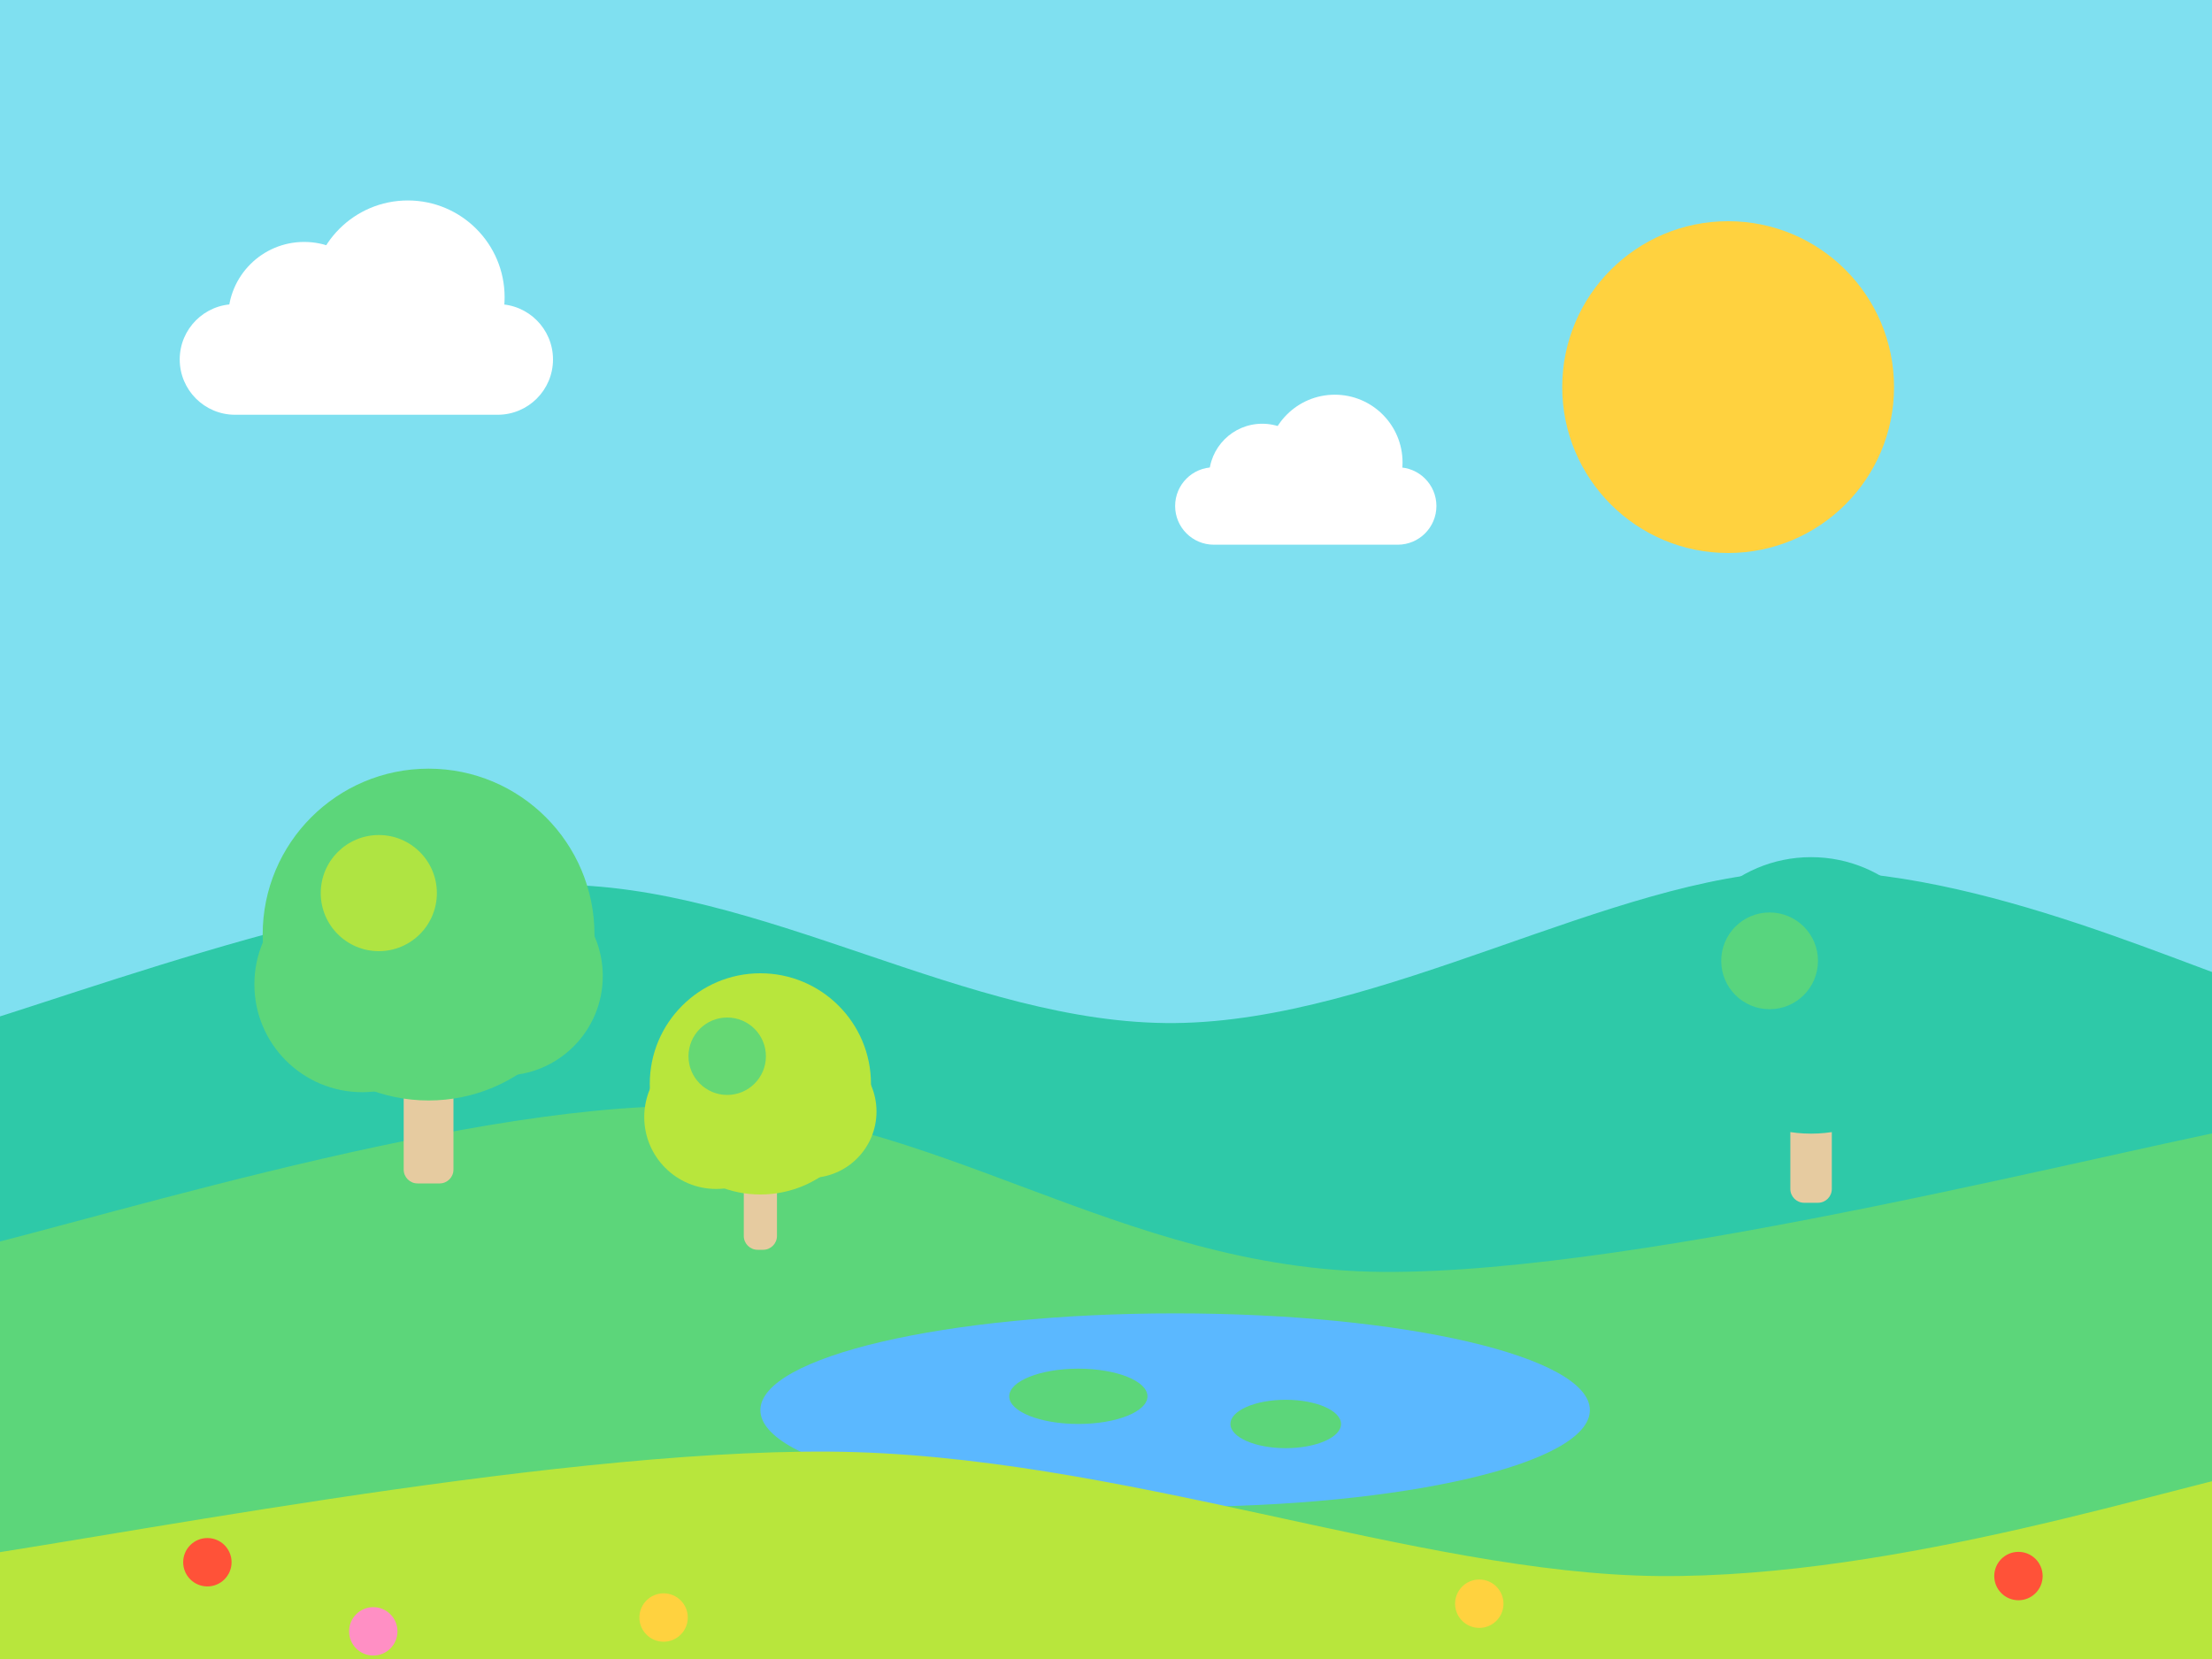
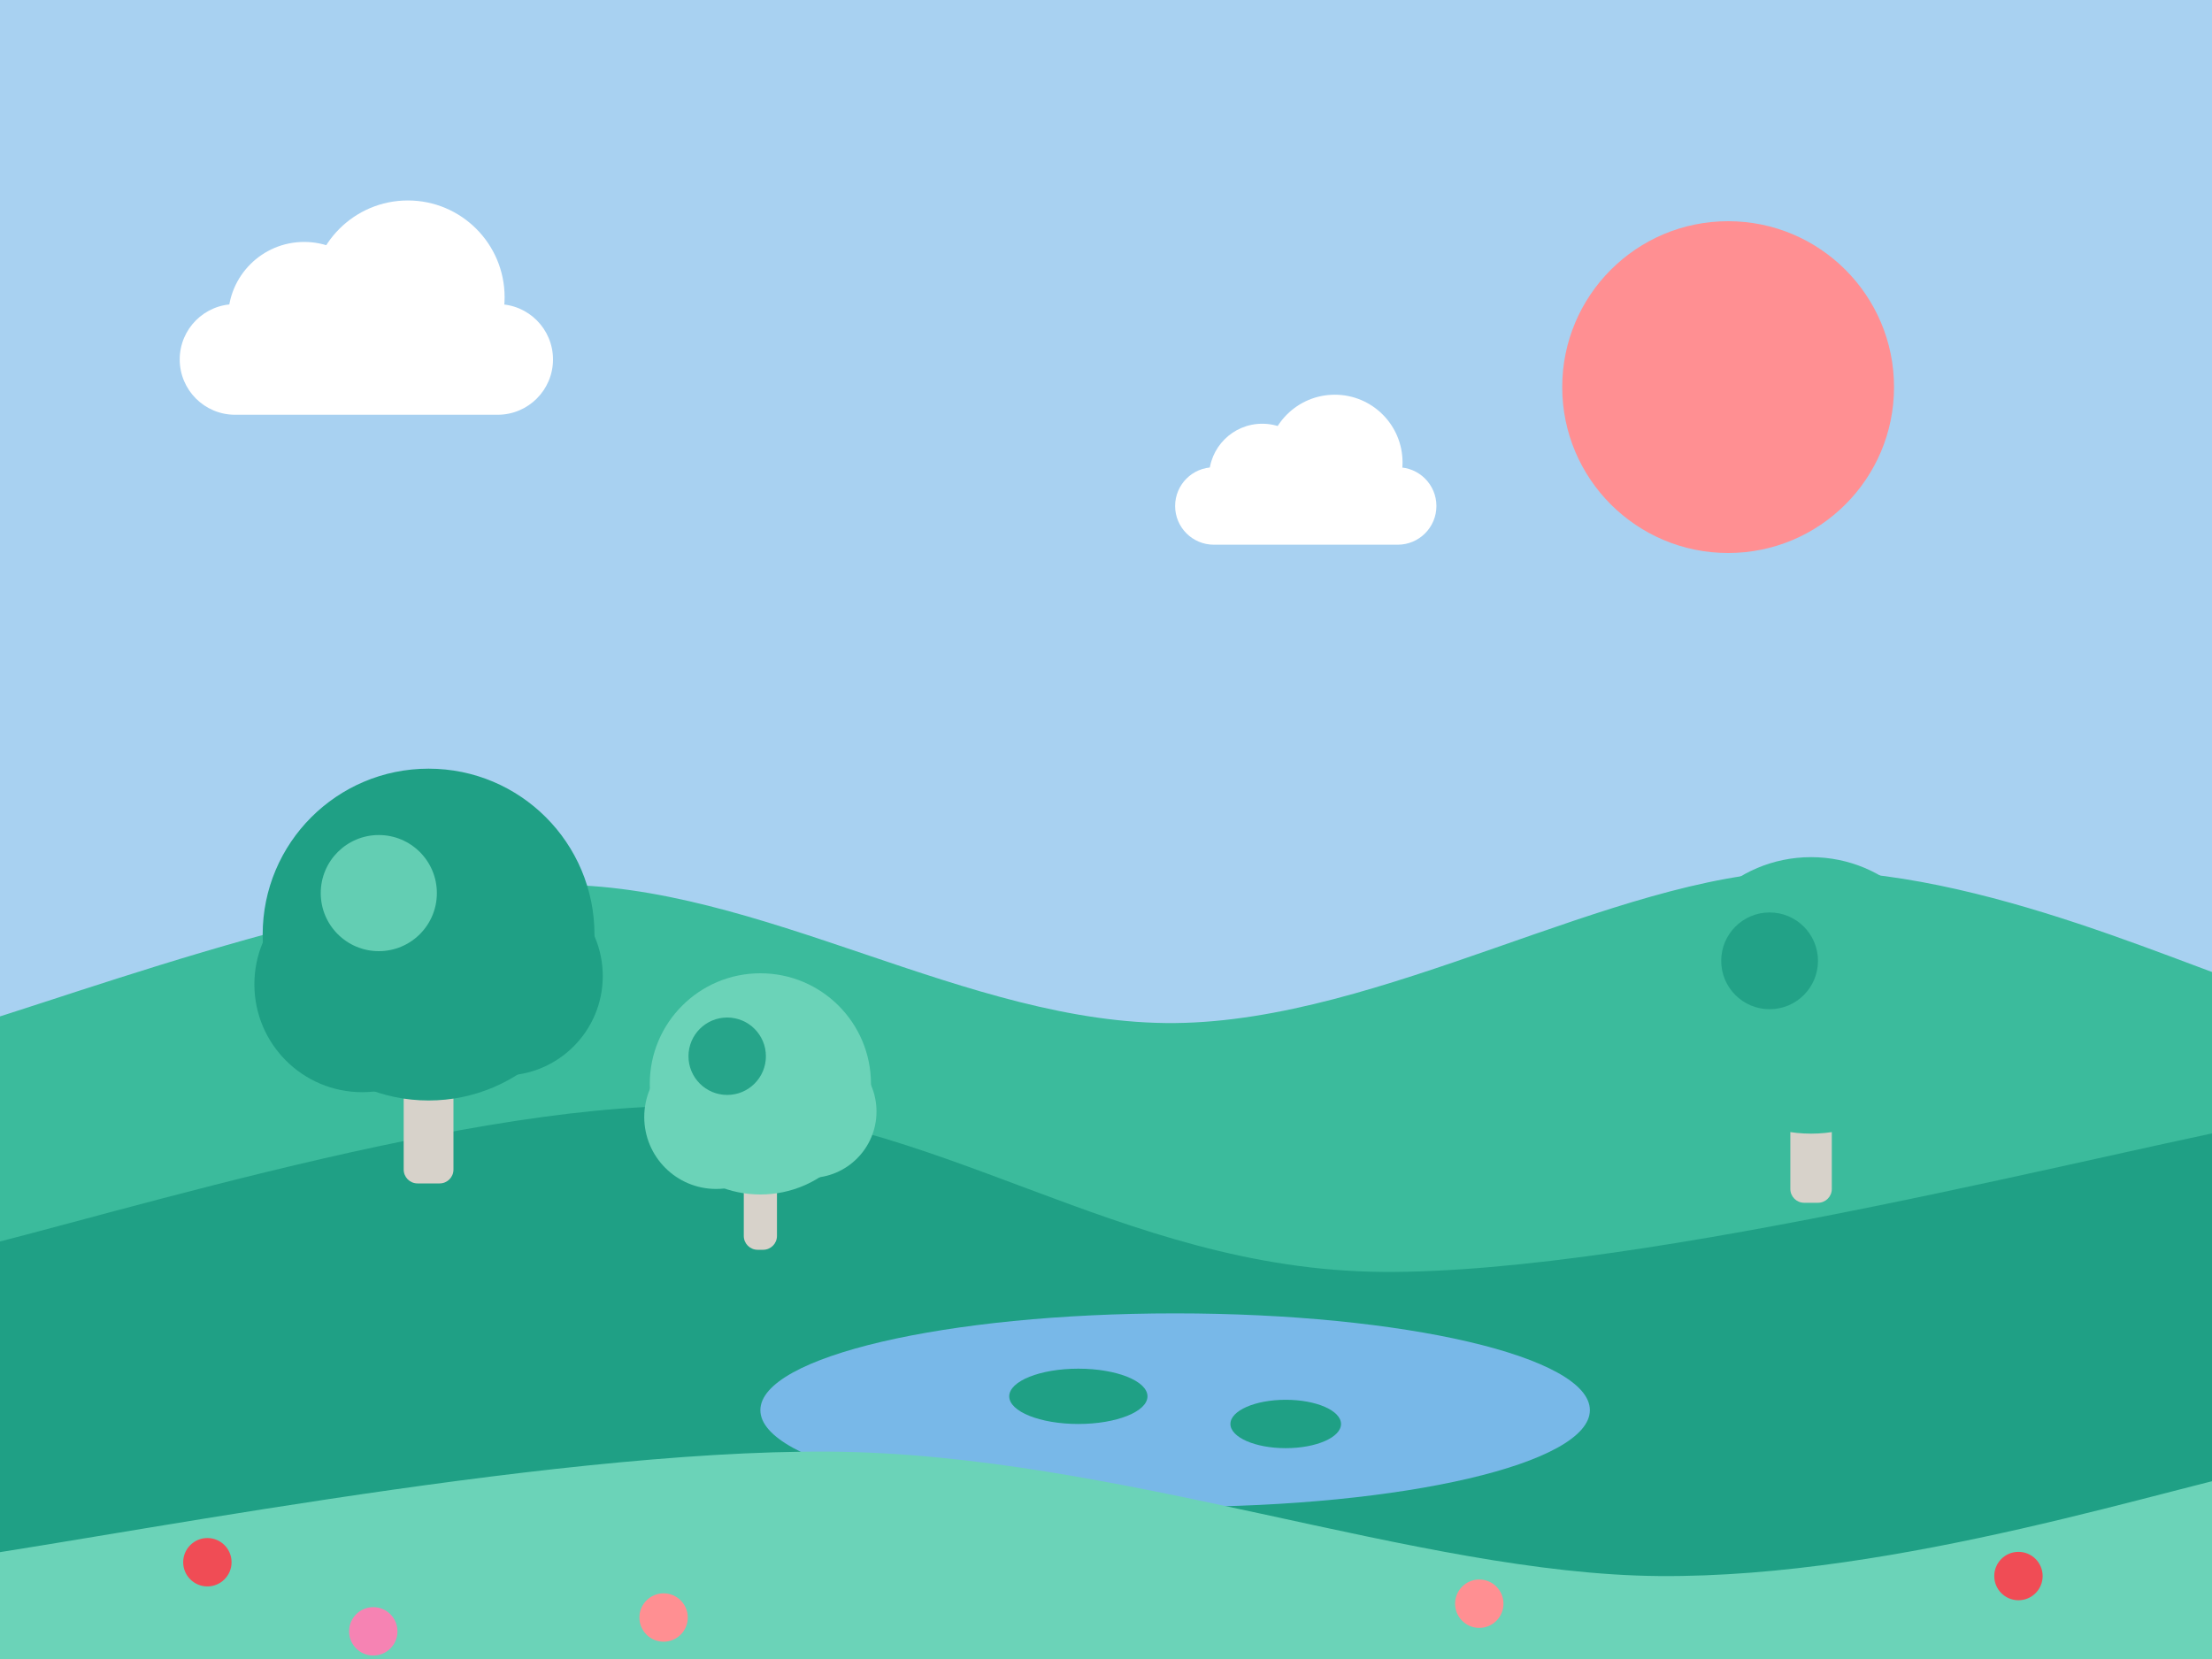
- <svg xmlns="http://www.w3.org/2000/svg" width="320" height="240" viewBox="0 0 320 240" role="img" aria-label="Parco con alberi">
-   <rect x="0" y="0" width="320" height="240" rx="0" fill="#7FE0F0" />
-   <circle cx="250" cy="56" r="24" fill="#FFD23F" />
+ <svg xmlns="http://www.w3.org/2000/svg" width="100%" height="100%" preserveAspectRatio="xMidYMid slice" aria-hidden="true" viewBox="0 0 320 240">
+   <rect x="0" y="0" width="320" height="240" rx="0" fill="#A8D1F1" />
+   <circle cx="250" cy="56" r="24" fill="#FF8F92" />
  <g fill="#FFFFFF" fill-opacity="1">
    <rect x="26" y="44" width="54" height="16" rx="8" />
    <circle cx="44" cy="46" r="11" />
    <circle cx="59" cy="43" r="14" />
  </g>
  <g fill="#FFFFFF" fill-opacity="1">
    <rect x="170" y="67.6" width="37.8" height="11.2" rx="5.6" />
    <circle cx="182.6" cy="69" r="7.7" />
    <circle cx="193.1" cy="66.9" r="9.8" />
  </g>
-   <path d="M-10 150C5 146.3 50 128.3 80 128C110 127.7 140 148.3 170 148C200 147.7 233.3 126.7 260 126C286.7 125.3 318.3 141 330 144L330 250L-10 250Z" fill="#2EC9A8" />
-   <path d="M-10 182C8.3 178.3 65 159.7 100 160C135 160.3 161.7 183.7 200 184C238.3 184.3 308.3 165.7 330 162L330 250L-10 250Z" fill="#5CD67A" />
-   <ellipse cx="170" cy="204" rx="60" ry="14" fill="#5BB8FF" />
-   <ellipse cx="156" cy="202" rx="10" ry="4" fill="#5CD67A" />
-   <ellipse cx="186" cy="206" rx="8" ry="3.5" fill="#5CD67A" />
-   <rect x="58.4" y="140" width="7.2" height="31.2" rx="2" fill="#E6CBA0" />
-   <circle cx="62" cy="135.2" r="24" fill="#5CD67A" />
-   <circle cx="52.4" cy="142.4" r="15.6" fill="#5CD67A" />
-   <circle cx="72.8" cy="141.2" r="14.4" fill="#5CD67A" />
-   <circle cx="54.8" cy="129.2" r="8.4" fill="#B8E63C" fill-opacity="0.9" />
-   <rect x="259" y="148" width="6" height="26" rx="2" fill="#E6CBA0" />
-   <circle cx="262" cy="144" r="20" fill="#2EC9A8" />
-   <circle cx="254" cy="150" r="13" fill="#2EC9A8" />
-   <circle cx="271" cy="149" r="12" fill="#2EC9A8" />
-   <circle cx="256" cy="139" r="7" fill="#5CD67A" fill-opacity="0.9" />
-   <rect x="107.6" y="160" width="4.8" height="20.8" rx="2" fill="#E6CBA0" />
-   <circle cx="110" cy="156.8" r="16" fill="#B8E63C" />
-   <circle cx="103.6" cy="161.6" r="10.4" fill="#B8E63C" />
-   <circle cx="117.2" cy="160.8" r="9.6" fill="#B8E63C" />
-   <circle cx="105.2" cy="152.8" r="5.6" fill="#5CD67A" fill-opacity="0.9" />
-   <path d="M-10 226C11.7 223.3 78.3 209.7 120 210C161.7 210.3 205 227.7 240 228C275 228.3 315 214.7 330 212L330 250L-10 250Z" fill="#B8E63C" />
-   <circle cx="30" cy="226" r="3.5" fill="#FF5238" />
-   <circle cx="54" cy="236" r="3.5" fill="#FF8FC4" />
-   <circle cx="214" cy="232" r="3.5" fill="#FFD23F" />
-   <circle cx="292" cy="228" r="3.5" fill="#FF5238" />
-   <circle cx="96" cy="234" r="3.5" fill="#FFD23F" />
+   <path d="M-10 150C5 146.3 50 128.3 80 128C110 127.7 140 148.3 170 148C200 147.7 233.3 126.7 260 126C286.7 125.3 318.3 141 330 144L330 250L-10 250Z" fill="#3BBB9C" />
+   <path d="M-10 182C8.3 178.3 65 159.7 100 160C135 160.3 161.7 183.7 200 184C238.3 184.3 308.3 165.7 330 162L330 250L-10 250Z" fill="#1FA085" />
+   <ellipse cx="170" cy="204" rx="60" ry="14" fill="#78B8E8" />
+   <ellipse cx="156" cy="202" rx="10" ry="4" fill="#1FA085" />
+   <ellipse cx="186" cy="206" rx="8" ry="3.5" fill="#1FA085" />
+   <rect x="58.4" y="140" width="7.2" height="31.2" rx="2" fill="#D7D2CA" />
+   <circle cx="62" cy="135.2" r="24" fill="#1FA085" />
+   <circle cx="52.4" cy="142.4" r="15.6" fill="#1FA085" />
+   <circle cx="72.8" cy="141.2" r="14.4" fill="#1FA085" />
+   <circle cx="54.8" cy="129.2" r="8.4" fill="#6BD3B8" fill-opacity="0.9" />
+   <rect x="259" y="148" width="6" height="26" rx="2" fill="#D7D2CA" />
+   <circle cx="262" cy="144" r="20" fill="#3BBB9C" />
+   <circle cx="254" cy="150" r="13" fill="#3BBB9C" />
+   <circle cx="271" cy="149" r="12" fill="#3BBB9C" />
+   <circle cx="256" cy="139" r="7" fill="#1FA085" fill-opacity="0.9" />
+   <rect x="107.6" y="160" width="4.8" height="20.8" rx="2" fill="#D7D2CA" />
+   <circle cx="110" cy="156.8" r="16" fill="#6BD3B8" />
+   <circle cx="103.6" cy="161.6" r="10.4" fill="#6BD3B8" />
+   <circle cx="117.2" cy="160.8" r="9.6" fill="#6BD3B8" />
+   <circle cx="105.2" cy="152.8" r="5.6" fill="#1FA085" fill-opacity="0.9" />
+   <path d="M-10 226C11.7 223.3 78.3 209.7 120 210C161.7 210.3 205 227.7 240 228C275 228.3 315 214.7 330 212L330 250L-10 250Z" fill="#6BD3B8" />
+   <circle cx="30" cy="226" r="3.5" fill="#F04C55" />
+   <circle cx="54" cy="236" r="3.5" fill="#F683B3" />
+   <circle cx="214" cy="232" r="3.5" fill="#FF8F92" />
+   <circle cx="292" cy="228" r="3.5" fill="#F04C55" />
+   <circle cx="96" cy="234" r="3.5" fill="#FF8F92" />
</svg>
